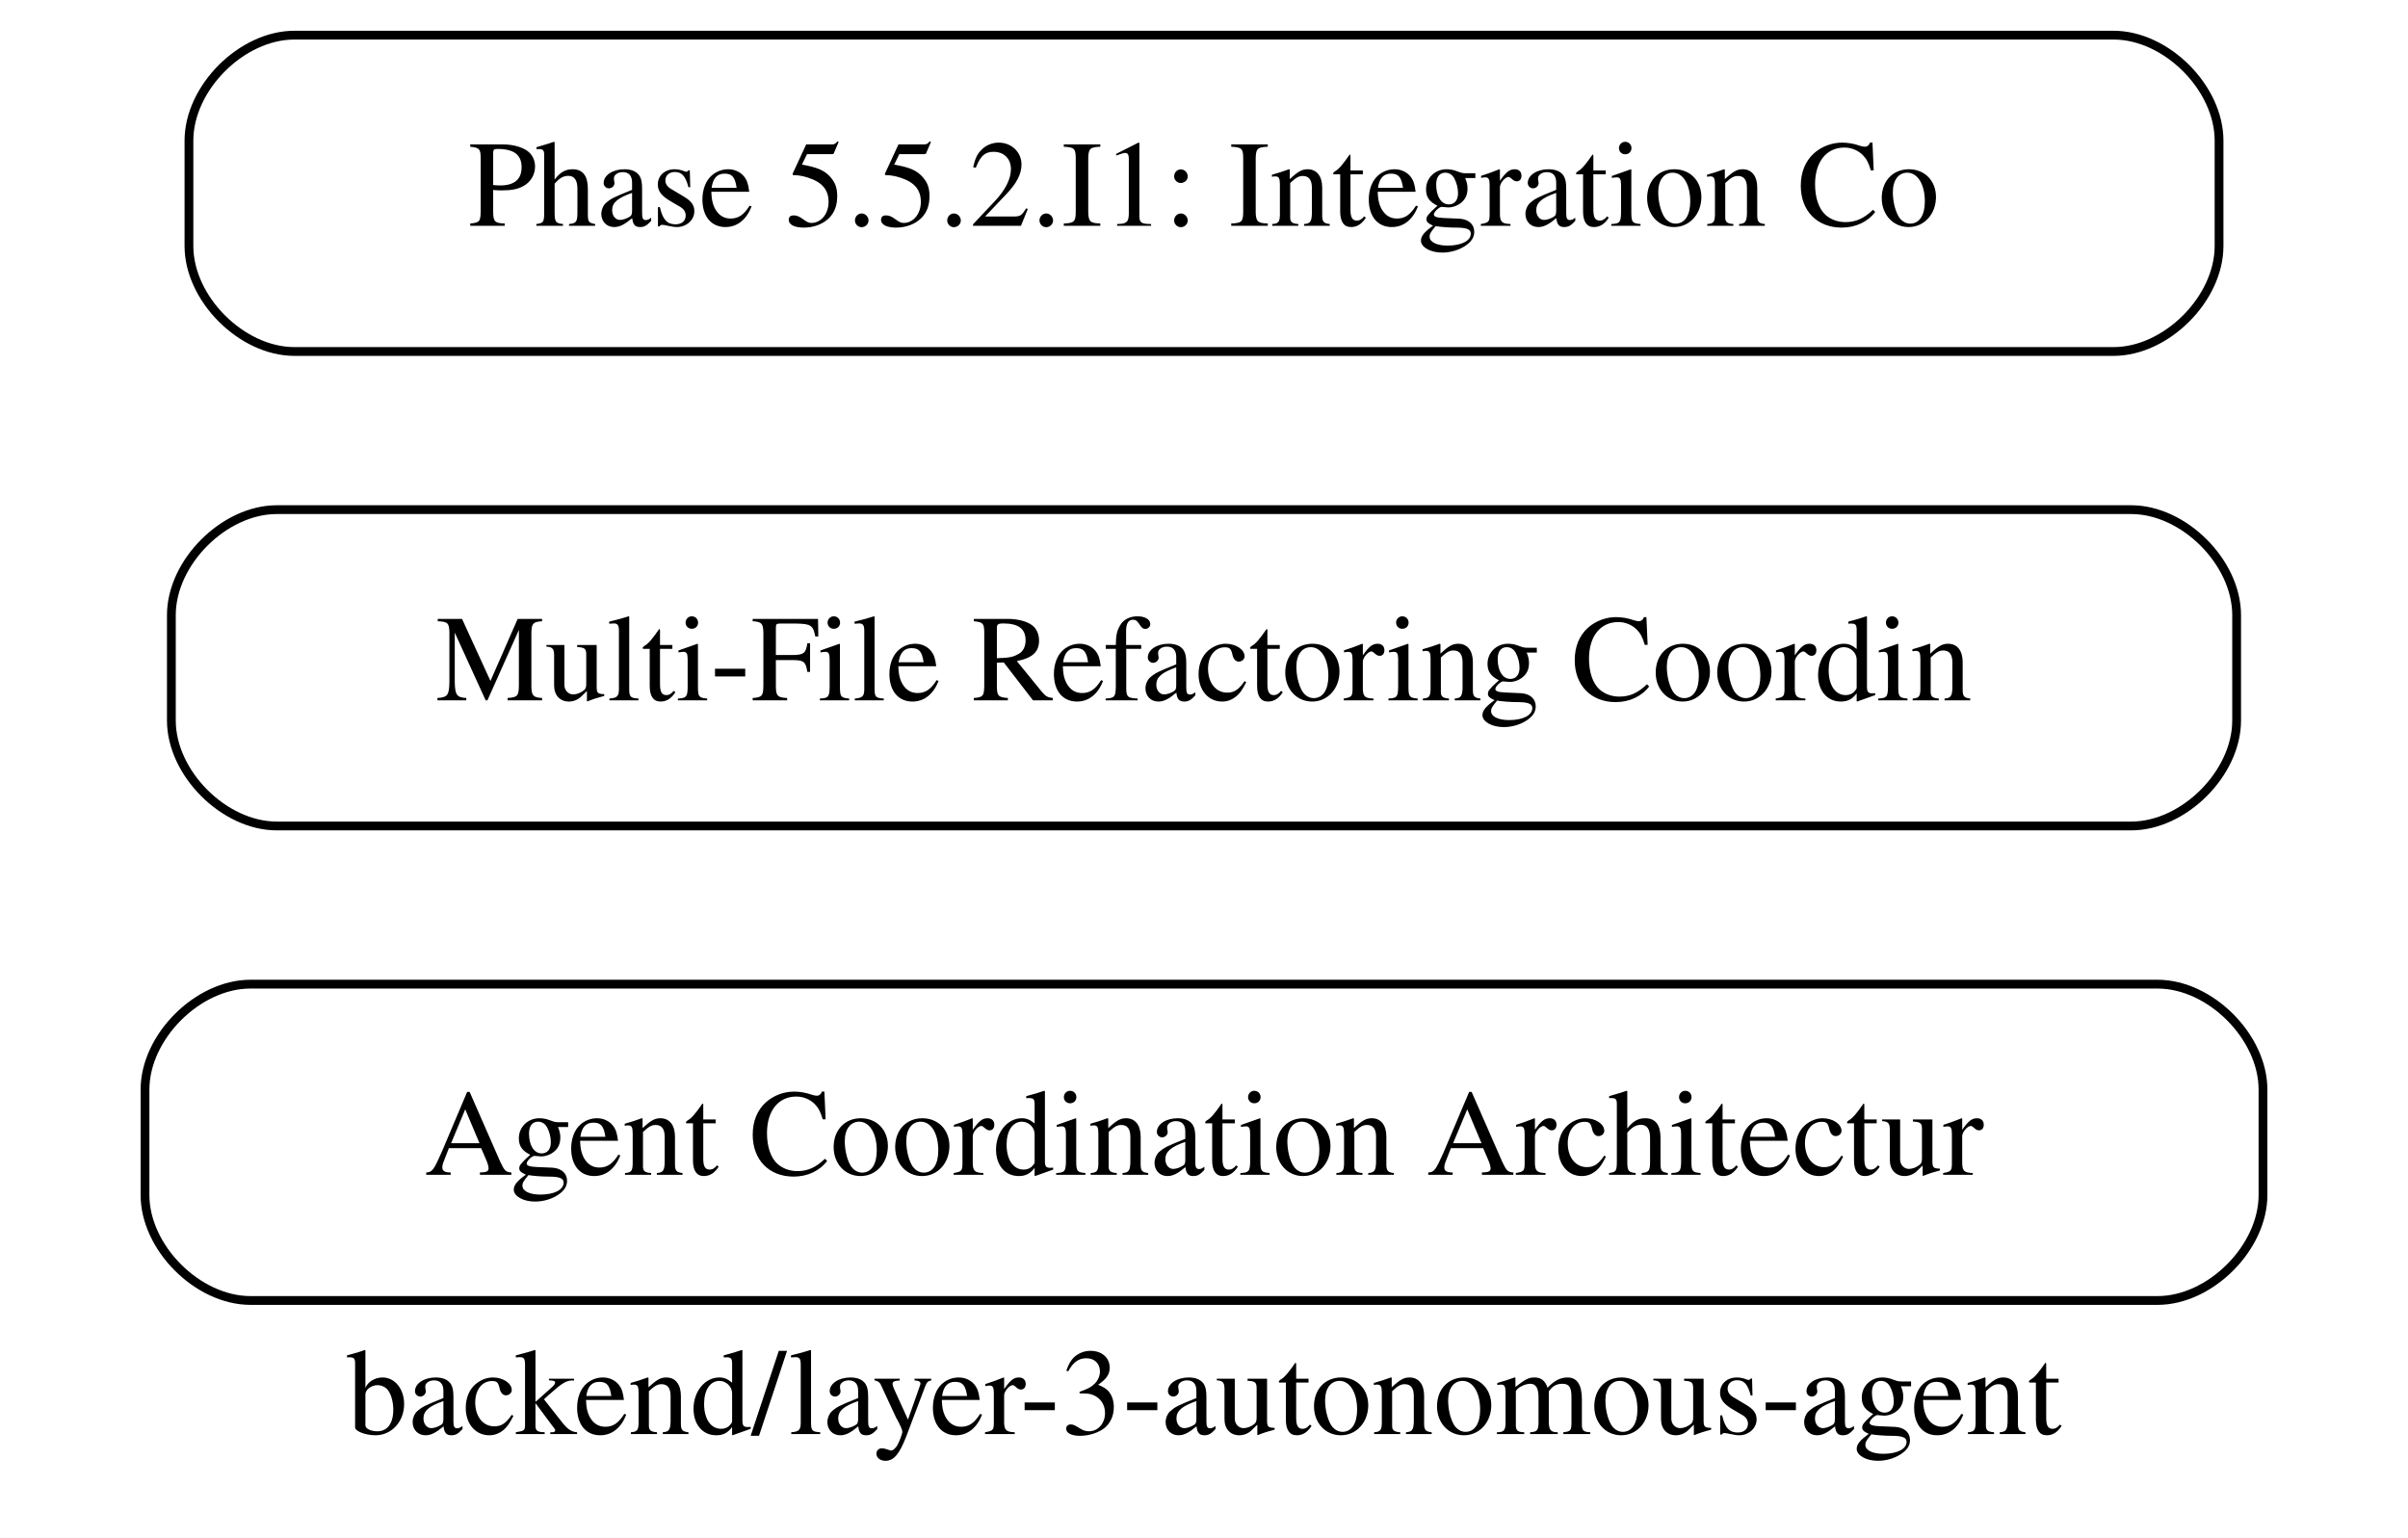
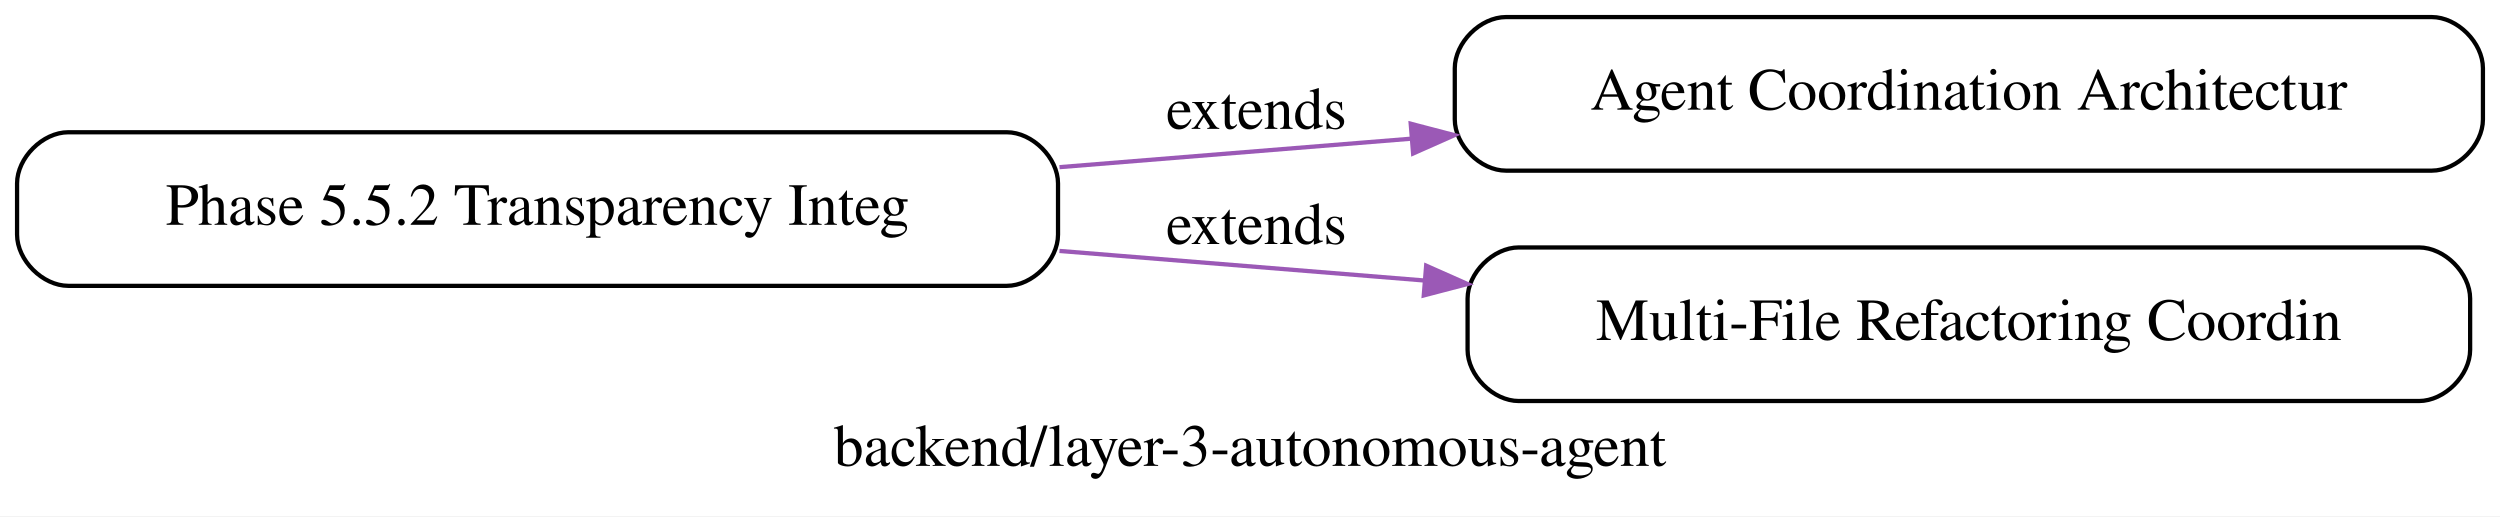
- <svg xmlns="http://www.w3.org/2000/svg" width="274pt" height="175pt" viewBox="0.00 0.00 274.00 175.00">
-   <g id="graph0" class="graph" transform="scale(1 1) rotate(0) translate(4 171)">
-     <polygon fill="white" stroke="transparent" points="-4,4 -4,-171 270,-171 270,4 -4,4" />
-     <text text-anchor="middle" x="133" y="-7.8" font-family="Times,serif" font-size="14.00">backend/layer-3-autonomous-agent</text>
+ <svg xmlns="http://www.w3.org/2000/svg" width="586pt" height="121pt" viewBox="0.00 0.00 586.00 121.00">
+   <g id="graph0" class="graph" transform="scale(1 1) rotate(0) translate(4 117)">
+     <polygon fill="white" stroke="transparent" points="-4,4 -4,-117 582,-117 582,4 -4,4" />
+     <text text-anchor="middle" x="289" y="-7.8" font-family="Times,serif" font-size="14.00">backend/layer-3-autonomous-agent</text>
    <g id="node1" class="node">
-       <path fill="none" stroke="black" d="M241.5,-59C241.5,-59 24.5,-59 24.5,-59 18.5,-59 12.5,-53 12.5,-47 12.5,-47 12.5,-35 12.5,-35 12.5,-29 18.5,-23 24.5,-23 24.5,-23 241.5,-23 241.5,-23 247.5,-23 253.5,-29 253.5,-35 253.5,-35 253.5,-47 253.5,-47 253.5,-53 247.5,-59 241.5,-59" />
-       <text text-anchor="middle" x="133" y="-37.3" font-family="Times,serif" font-size="14.00">Agent Coordination Architectur</text>
+       <path fill="none" stroke="black" d="M566,-113C566,-113 349,-113 349,-113 343,-113 337,-107 337,-101 337,-101 337,-89 337,-89 337,-83 343,-77 349,-77 349,-77 566,-77 566,-77 572,-77 578,-83 578,-89 578,-89 578,-101 578,-101 578,-107 572,-113 566,-113" />
+       <text text-anchor="middle" x="457.5" y="-91.3" font-family="Times,serif" font-size="14.00">Agent Coordination Architectur</text>
    </g>
    <g id="node2" class="node">
-       <path fill="none" stroke="black" d="M238.5,-113C238.5,-113 27.5,-113 27.5,-113 21.5,-113 15.5,-107 15.5,-101 15.5,-101 15.5,-89 15.5,-89 15.5,-83 21.5,-77 27.5,-77 27.5,-77 238.5,-77 238.5,-77 244.5,-77 250.5,-83 250.5,-89 250.5,-89 250.5,-101 250.5,-101 250.5,-107 244.5,-113 238.5,-113" />
-       <text text-anchor="middle" x="133" y="-91.3" font-family="Times,serif" font-size="14.00">Multi-File Refactoring Coordin</text>
+       <path fill="none" stroke="black" d="M563,-59C563,-59 352,-59 352,-59 346,-59 340,-53 340,-47 340,-47 340,-35 340,-35 340,-29 346,-23 352,-23 352,-23 563,-23 563,-23 569,-23 575,-29 575,-35 575,-35 575,-47 575,-47 575,-53 569,-59 563,-59" />
+       <text text-anchor="middle" x="457.5" y="-37.3" font-family="Times,serif" font-size="14.00">Multi-File Refactoring Coordin</text>
    </g>
    <g id="node3" class="node">
-       <path fill="none" stroke="black" d="M236.5,-167C236.5,-167 29.5,-167 29.5,-167 23.5,-167 17.5,-161 17.5,-155 17.5,-155 17.5,-143 17.5,-143 17.5,-137 23.5,-131 29.5,-131 29.5,-131 236.5,-131 236.5,-131 242.5,-131 248.5,-137 248.5,-143 248.5,-143 248.5,-155 248.5,-155 248.5,-161 242.5,-167 236.5,-167" />
-       <text text-anchor="middle" x="133" y="-145.3" font-family="Times,serif" font-size="14.00">Phase 5.5.2.I1: Integration Co</text>
+       <path fill="none" stroke="black" d="M232,-86C232,-86 12,-86 12,-86 6,-86 0,-80 0,-74 0,-74 0,-62 0,-62 0,-56 6,-50 12,-50 12,-50 232,-50 232,-50 238,-50 244,-56 244,-62 244,-62 244,-74 244,-74 244,-80 238,-86 232,-86" />
+       <text text-anchor="middle" x="122" y="-64.3" font-family="Times,serif" font-size="14.00">Phase 5.5.2 Transparency Integ</text>
+     </g>
+     <g id="edge1" class="edge">
+       <path fill="none" stroke="#9b59b6" d="M244.34,-77.82C271.1,-79.99 299.54,-82.29 326.62,-84.48" />
+       <polygon fill="#9b59b6" stroke="#9b59b6" points="326.67,-88 336.92,-85.32 327.23,-81.02 326.67,-88" />
+       <text text-anchor="middle" x="290.5" y="-86.8" font-family="Times,serif" font-size="14.00">extends</text>
+     </g>
+     <g id="edge2" class="edge">
+       <path fill="none" stroke="#9b59b6" d="M244.34,-58.18C272.13,-55.93 301.73,-53.53 329.74,-51.26" />
+       <polygon fill="#9b59b6" stroke="#9b59b6" points="330.29,-54.73 339.98,-50.43 329.73,-47.75 330.29,-54.73" />
+       <text text-anchor="middle" x="290.5" y="-59.8" font-family="Times,serif" font-size="14.00">extends</text>
    </g>
  </g>
</svg>
